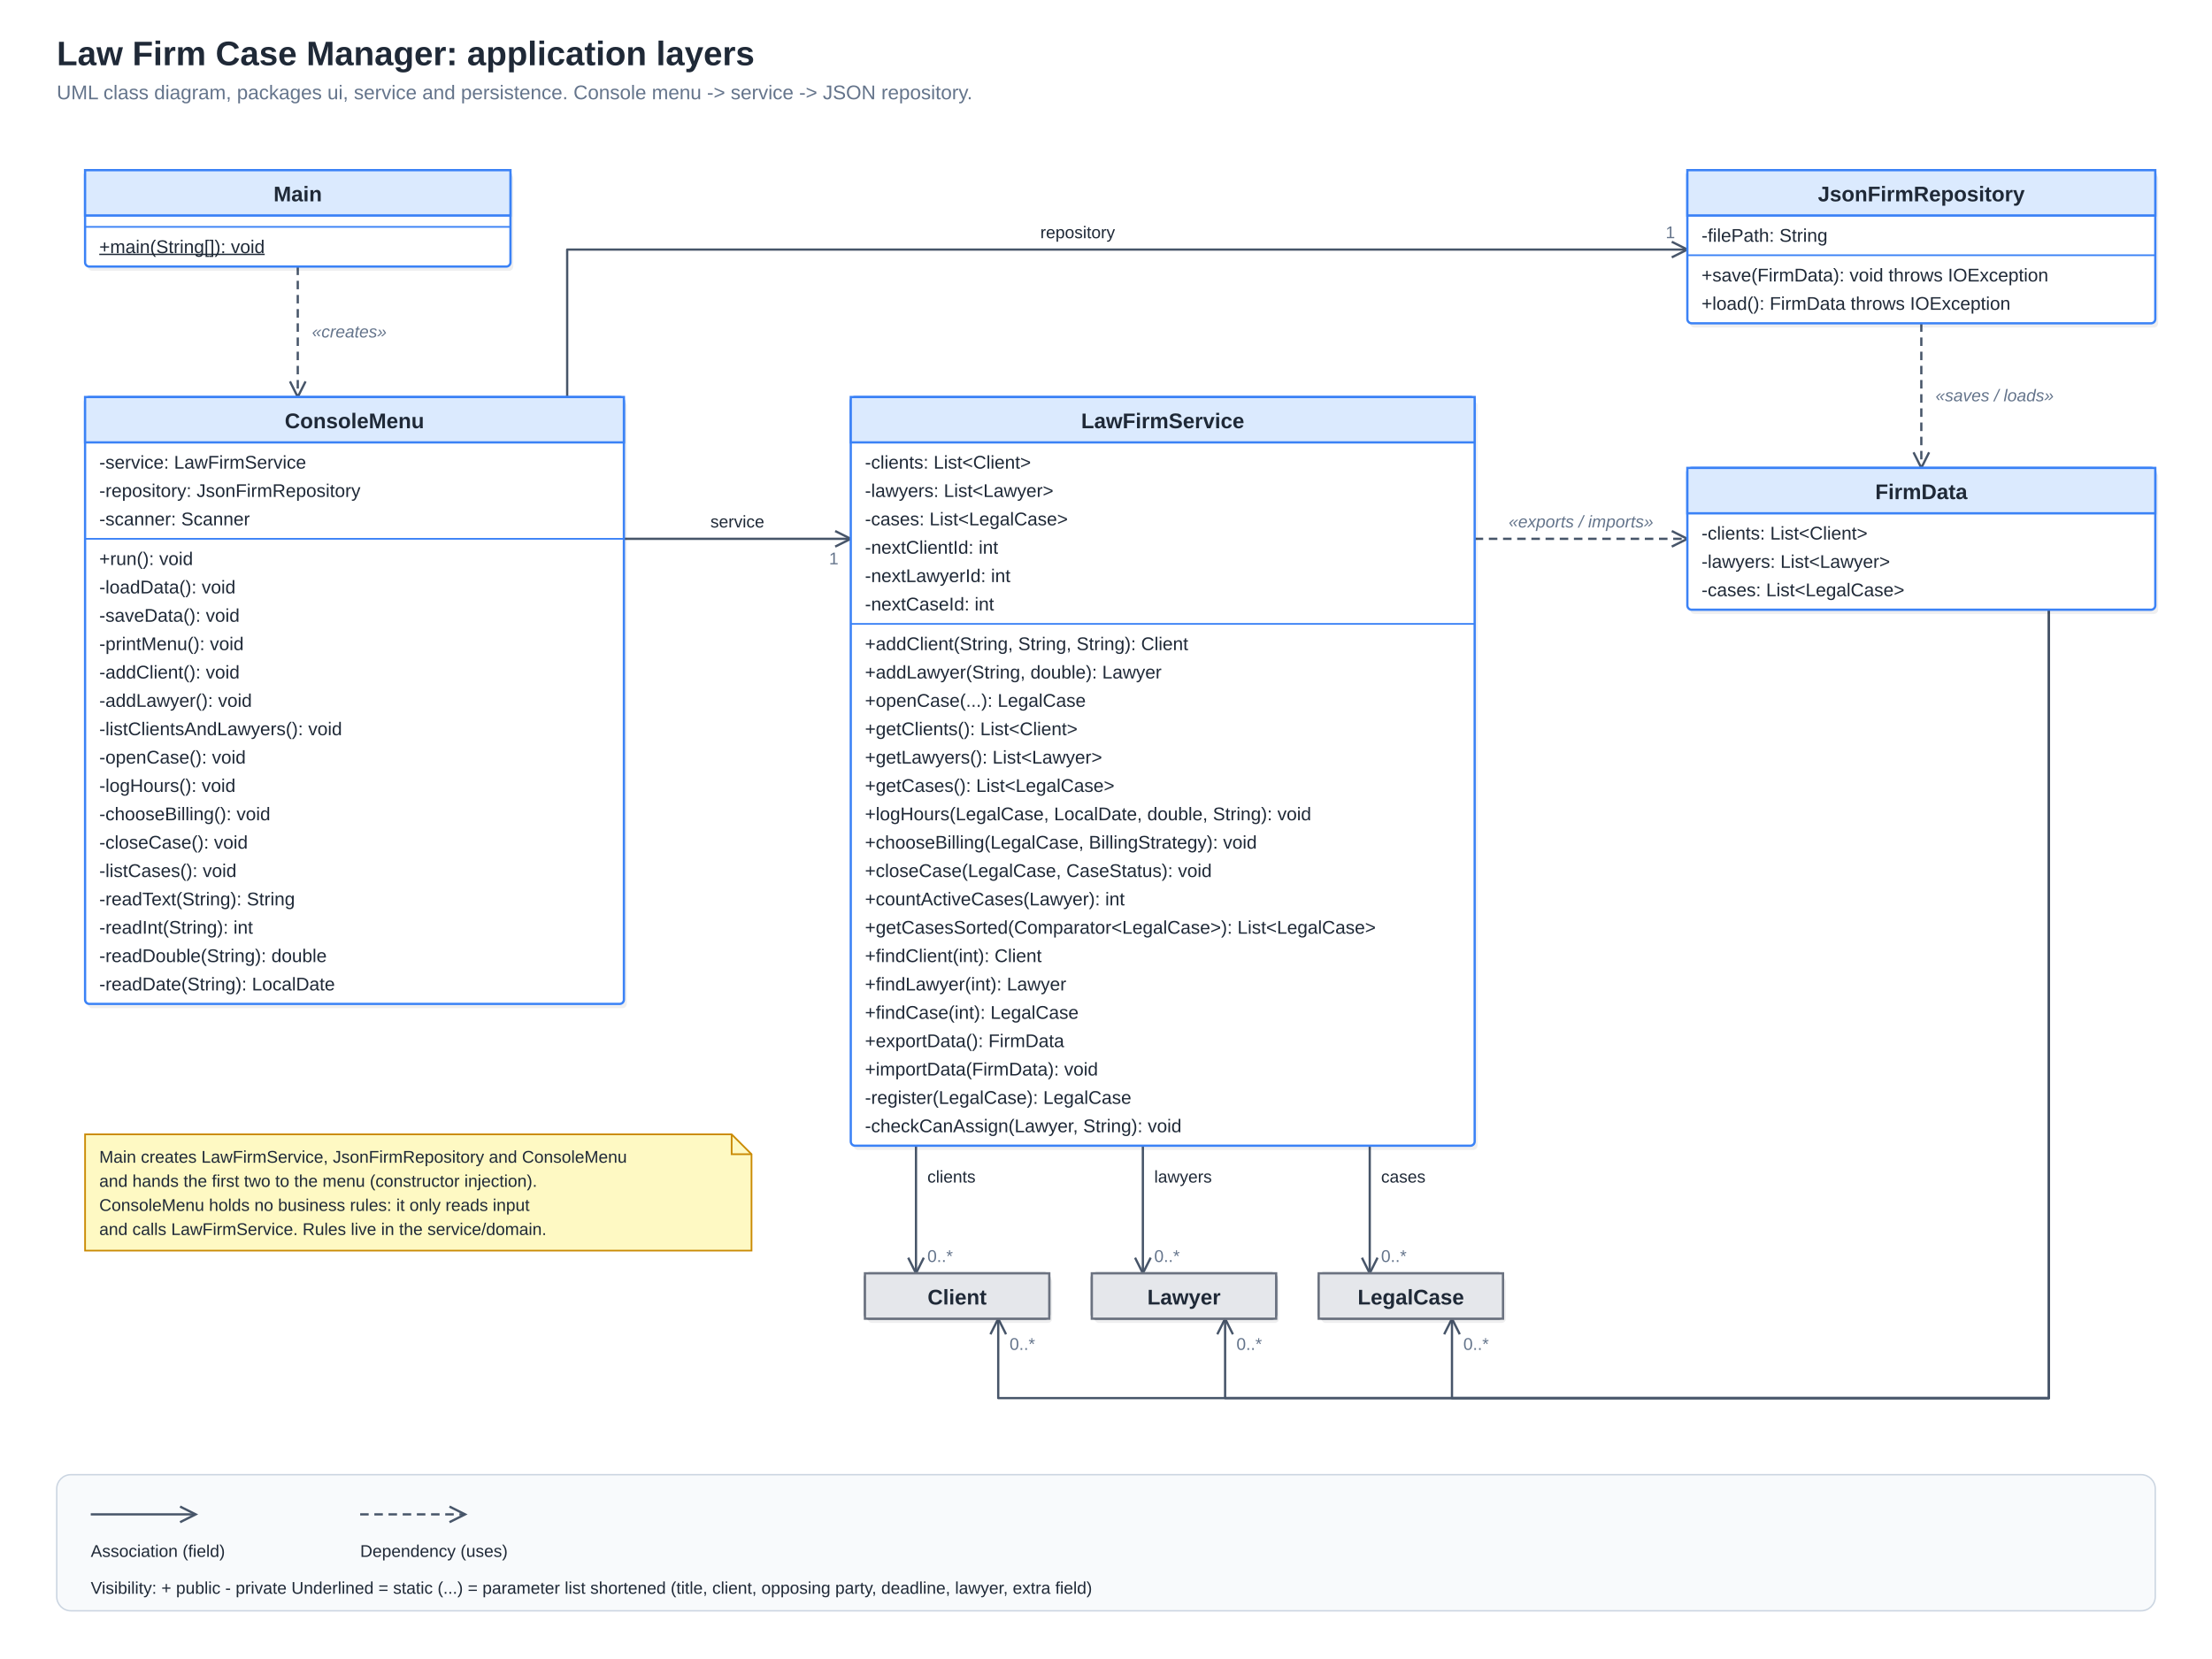
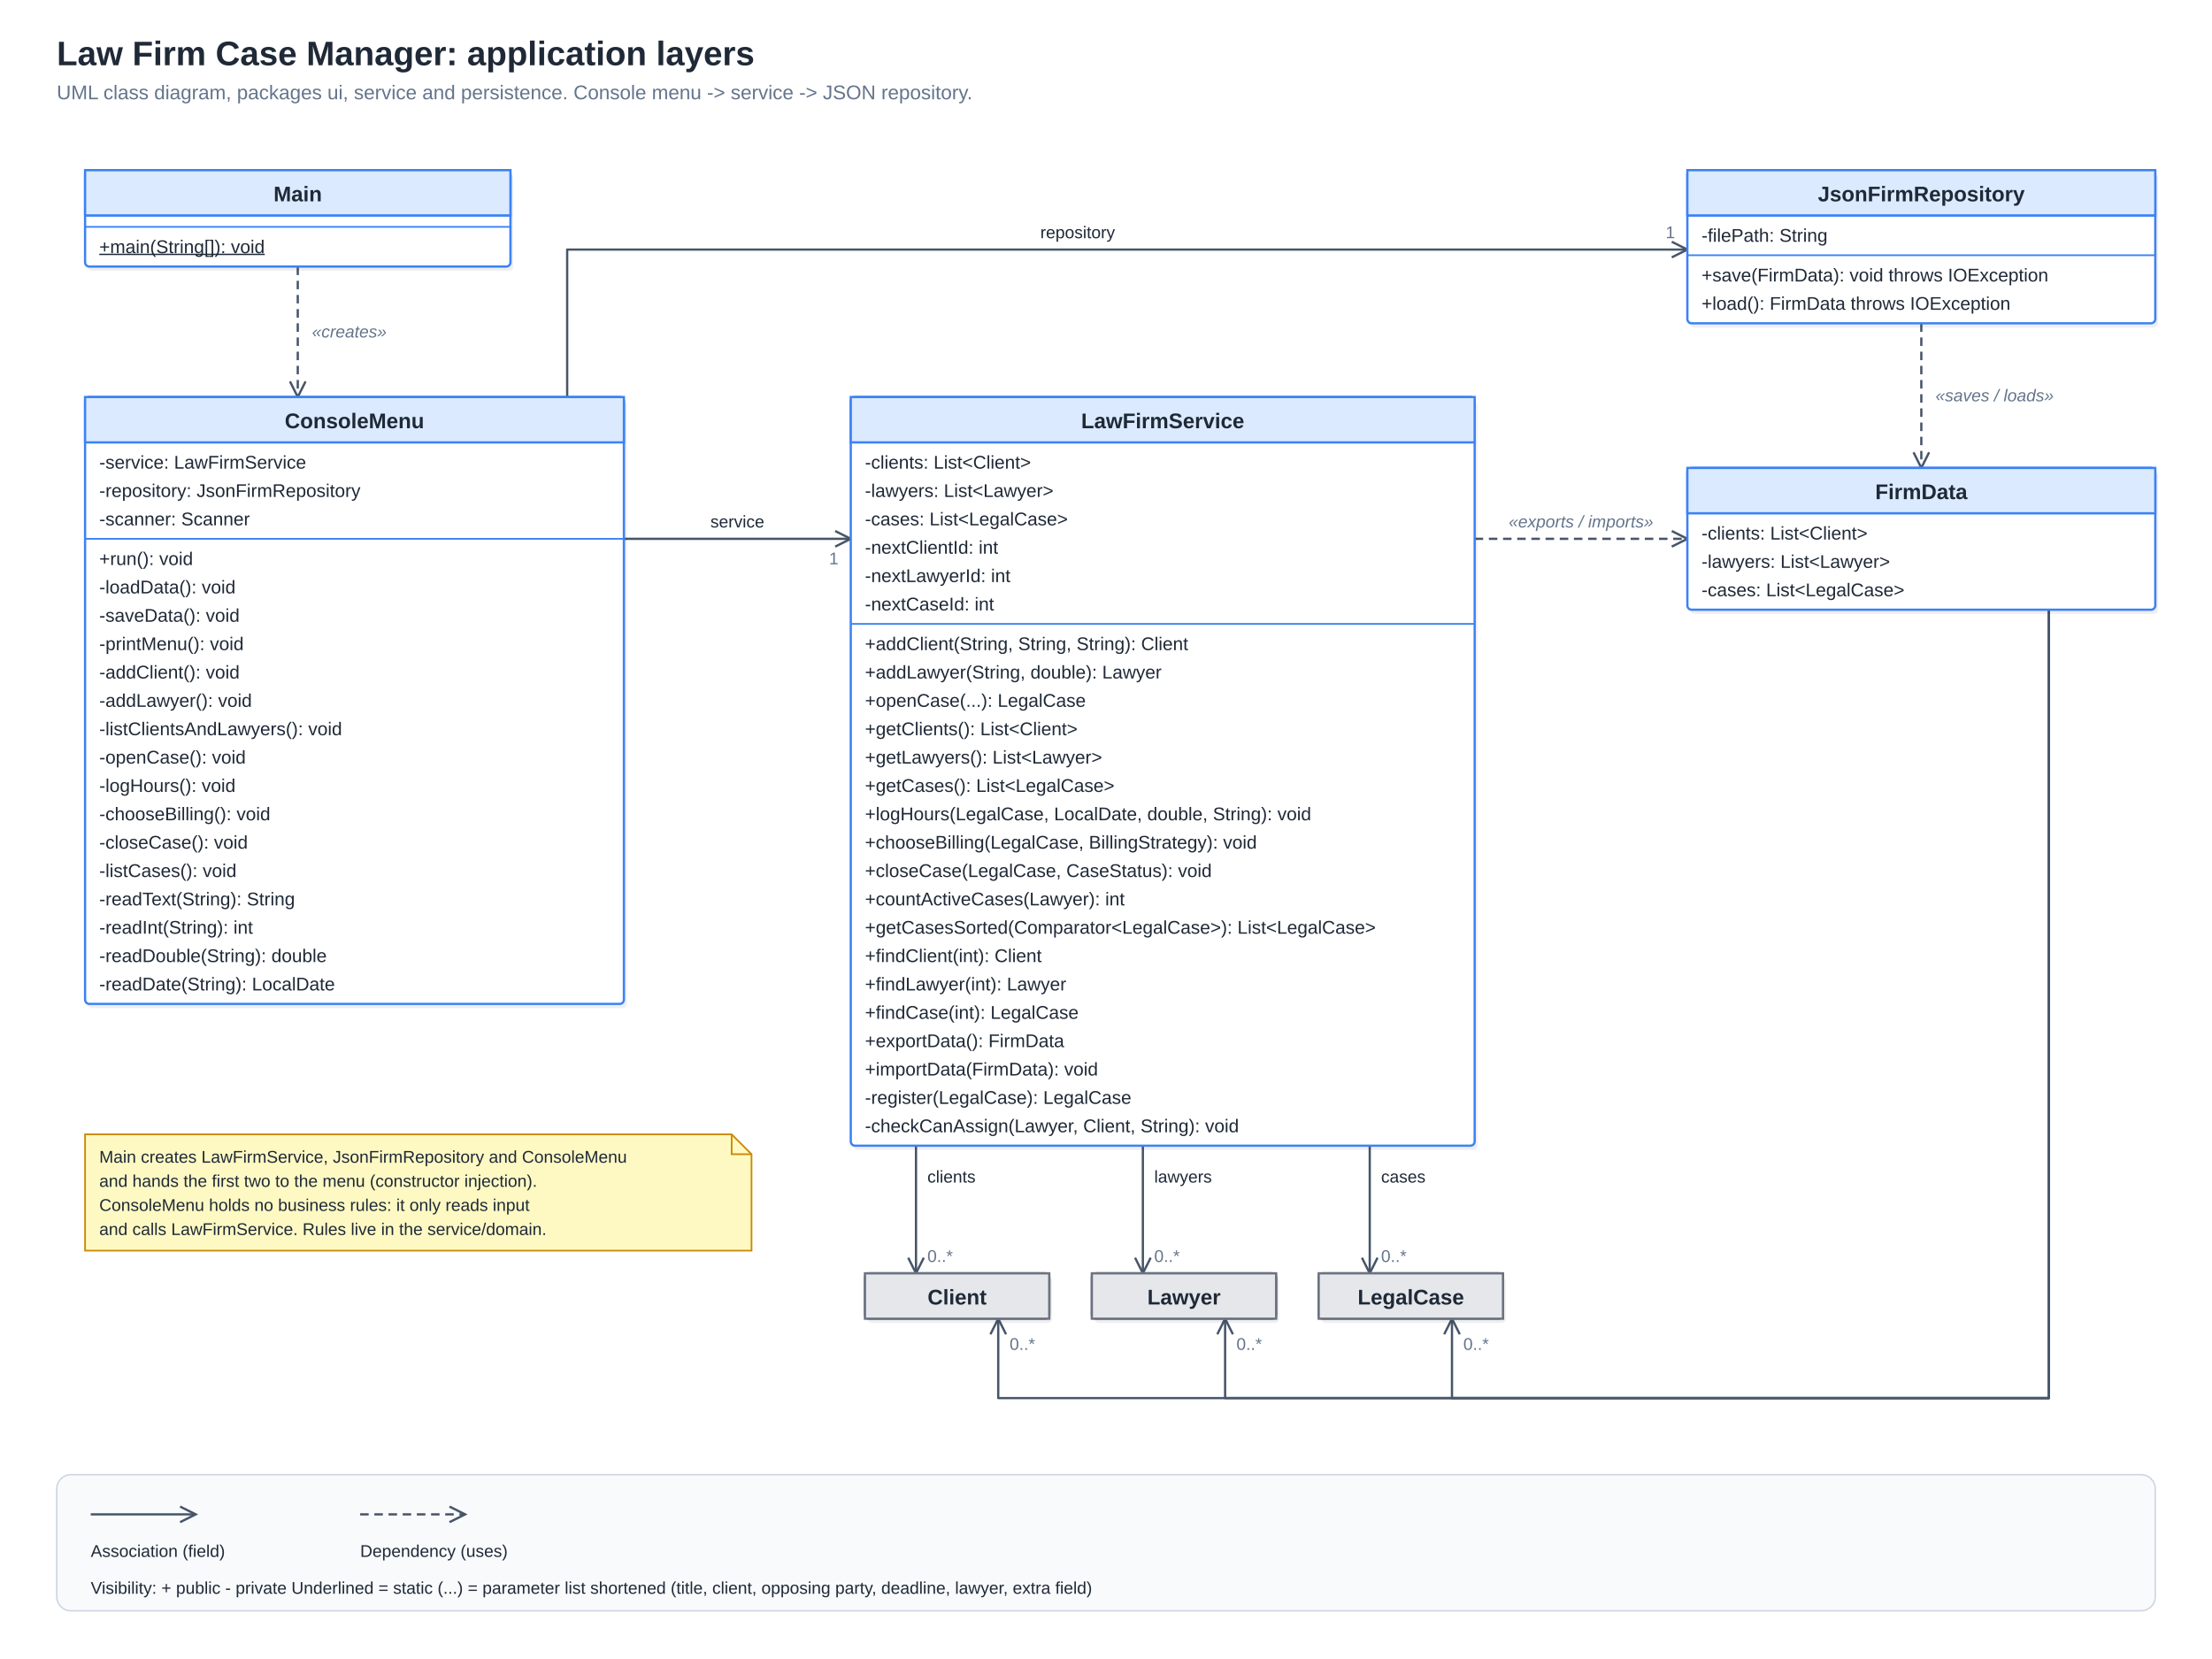
<svg xmlns="http://www.w3.org/2000/svg" width="1560" height="1170" viewBox="0 0 1560 1170" font-family="Liberation Sans, Arial, Helvetica, sans-serif">
  <rect width="100%" height="100%" fill="#FFFFFF" />
  <text x="40" y="46" font-size="24" font-weight="700" fill="#1F2937">Law Firm Case Manager: application layers</text>
  <text x="40" y="70" font-size="14" fill="#64748B">UML class diagram, packages ui, service and persistence. Console menu -&gt; service -&gt; JSON repository.</text>
  <rect x="40" y="1040" width="1480" height="96" rx="10" fill="#F8FAFC" stroke="#CBD5E1" />
  <polyline points="210,188 210,280" fill="none" stroke="#475569" stroke-width="1.6" stroke-dasharray="6 4" stroke-linejoin="round" />
  <polyline points="204.5,269 210,280 215.5,269" fill="none" stroke="#475569" stroke-width="1.6" />
  <polyline points="440,380 600,380" fill="none" stroke="#475569" stroke-width="1.6" stroke-linejoin="round" />
  <polyline points="589,385.5 600,380 589,374.5" fill="none" stroke="#475569" stroke-width="1.6" />
  <polyline points="400,280 400,176 1190,176" fill="none" stroke="#475569" stroke-width="1.6" stroke-linejoin="round" />
  <polyline points="1179,181.5 1190,176 1179,170.5" fill="none" stroke="#475569" stroke-width="1.6" />
  <polyline points="1040,380 1190,380" fill="none" stroke="#475569" stroke-width="1.6" stroke-dasharray="6 4" stroke-linejoin="round" />
  <polyline points="1179,385.5 1190,380 1179,374.5" fill="none" stroke="#475569" stroke-width="1.6" />
  <polyline points="1355,228 1355,330" fill="none" stroke="#475569" stroke-width="1.6" stroke-dasharray="6 4" stroke-linejoin="round" />
  <polyline points="1349.5,319 1355,330 1360.5,319" fill="none" stroke="#475569" stroke-width="1.6" />
  <polyline points="646,808 646,898" fill="none" stroke="#475569" stroke-width="1.6" stroke-linejoin="round" />
  <polyline points="640.5,887 646,898 651.5,887" fill="none" stroke="#475569" stroke-width="1.6" />
  <polyline points="806,808 806,898" fill="none" stroke="#475569" stroke-width="1.6" stroke-linejoin="round" />
  <polyline points="800.5,887 806,898 811.5,887" fill="none" stroke="#475569" stroke-width="1.6" />
  <polyline points="966,808 966,898" fill="none" stroke="#475569" stroke-width="1.6" stroke-linejoin="round" />
  <polyline points="960.5,887 966,898 971.5,887" fill="none" stroke="#475569" stroke-width="1.6" />
  <polyline points="1445,430 1445,986 704,986 704,930" fill="none" stroke="#475569" stroke-width="1.6" stroke-linejoin="round" />
  <polyline points="709.5,941 704,930 698.5,941" fill="none" stroke="#475569" stroke-width="1.6" />
  <polyline points="1445,430 1445,986 864,986 864,930" fill="none" stroke="#475569" stroke-width="1.6" stroke-linejoin="round" />
  <polyline points="869.5,941 864,930 858.5,941" fill="none" stroke="#475569" stroke-width="1.6" />
  <polyline points="1445,430 1445,986 1024,986 1024,930" fill="none" stroke="#475569" stroke-width="1.6" stroke-linejoin="round" />
  <polyline points="1029.5,941 1024,930 1018.5,941" fill="none" stroke="#475569" stroke-width="1.6" />
  <polyline points="64,1068 138,1068" fill="none" stroke="#475569" stroke-width="1.6" stroke-linejoin="round" />
  <polyline points="127,1073.5 138,1068 127,1062.5" fill="none" stroke="#475569" stroke-width="1.6" />
  <polyline points="254,1068 328,1068" fill="none" stroke="#475569" stroke-width="1.6" stroke-dasharray="6 4" stroke-linejoin="round" />
  <polyline points="317,1073.5 328,1068 317,1062.5" fill="none" stroke="#475569" stroke-width="1.6" />
  <rect x="62" y="123" width="300" height="68" rx="3" fill="#0F172A" fill-opacity="0.07" stroke="none" stroke-width="1.6" />
  <rect x="60" y="120" width="300" height="68" rx="3" fill="#FFFFFF" stroke="#3B82F6" stroke-width="1.6" />
  <path d="M60 120 h300 v32 h-300 z" fill="#DBEAFE" stroke="#3B82F6" stroke-width="1.6" />
  <text x="210" y="142" font-size="15" font-weight="700" text-anchor="middle" fill="#1F2937">Main</text>
  <line x1="60" y1="152" x2="360" y2="152" stroke="#3B82F6" stroke-width="1.2" />
  <line x1="60" y1="160" x2="360" y2="160" stroke="#3B82F6" stroke-width="1.2" />
  <text x="70" y="178.5" font-size="13" fill="#1F2937" text-decoration="underline">+main(String[]): void</text>
  <rect x="62" y="283" width="380" height="428" rx="3" fill="#0F172A" fill-opacity="0.07" stroke="none" stroke-width="1.6" />
  <rect x="60" y="280" width="380" height="428" rx="3" fill="#FFFFFF" stroke="#3B82F6" stroke-width="1.6" />
  <path d="M60 280 h380 v32 h-380 z" fill="#DBEAFE" stroke="#3B82F6" stroke-width="1.6" />
  <text x="250" y="302" font-size="15" font-weight="700" text-anchor="middle" fill="#1F2937">ConsoleMenu</text>
  <line x1="60" y1="312" x2="440" y2="312" stroke="#3B82F6" stroke-width="1.2" />
  <text x="70" y="330.5" font-size="13" fill="#1F2937">-service: LawFirmService</text>
  <text x="70" y="350.5" font-size="13" fill="#1F2937">-repository: JsonFirmRepository</text>
  <text x="70" y="370.5" font-size="13" fill="#1F2937">-scanner: Scanner</text>
  <line x1="60" y1="380" x2="440" y2="380" stroke="#3B82F6" stroke-width="1.2" />
  <text x="70" y="398.5" font-size="13" fill="#1F2937">+run(): void</text>
  <text x="70" y="418.5" font-size="13" fill="#1F2937">-loadData(): void</text>
  <text x="70" y="438.5" font-size="13" fill="#1F2937">-saveData(): void</text>
  <text x="70" y="458.5" font-size="13" fill="#1F2937">-printMenu(): void</text>
  <text x="70" y="478.5" font-size="13" fill="#1F2937">-addClient(): void</text>
  <text x="70" y="498.5" font-size="13" fill="#1F2937">-addLawyer(): void</text>
  <text x="70" y="518.5" font-size="13" fill="#1F2937">-listClientsAndLawyers(): void</text>
  <text x="70" y="538.5" font-size="13" fill="#1F2937">-openCase(): void</text>
  <text x="70" y="558.5" font-size="13" fill="#1F2937">-logHours(): void</text>
  <text x="70" y="578.5" font-size="13" fill="#1F2937">-chooseBilling(): void</text>
  <text x="70" y="598.5" font-size="13" fill="#1F2937">-closeCase(): void</text>
  <text x="70" y="618.5" font-size="13" fill="#1F2937">-listCases(): void</text>
  <text x="70" y="638.5" font-size="13" fill="#1F2937">-readText(String): String</text>
  <text x="70" y="658.5" font-size="13" fill="#1F2937">-readInt(String): int</text>
  <text x="70" y="678.5" font-size="13" fill="#1F2937">-readDouble(String): double</text>
  <text x="70" y="698.5" font-size="13" fill="#1F2937">-readDate(String): LocalDate</text>
  <rect x="602" y="283" width="440" height="528" rx="3" fill="#0F172A" fill-opacity="0.07" stroke="none" stroke-width="1.6" />
  <rect x="600" y="280" width="440" height="528" rx="3" fill="#FFFFFF" stroke="#3B82F6" stroke-width="1.6" />
  <path d="M600 280 h440 v32 h-440 z" fill="#DBEAFE" stroke="#3B82F6" stroke-width="1.6" />
  <text x="820" y="302" font-size="15" font-weight="700" text-anchor="middle" fill="#1F2937">LawFirmService</text>
  <line x1="600" y1="312" x2="1040" y2="312" stroke="#3B82F6" stroke-width="1.2" />
  <text x="610" y="330.5" font-size="13" fill="#1F2937">-clients: List&lt;Client&gt;</text>
  <text x="610" y="350.5" font-size="13" fill="#1F2937">-lawyers: List&lt;Lawyer&gt;</text>
  <text x="610" y="370.5" font-size="13" fill="#1F2937">-cases: List&lt;LegalCase&gt;</text>
  <text x="610" y="390.5" font-size="13" fill="#1F2937">-nextClientId: int</text>
  <text x="610" y="410.5" font-size="13" fill="#1F2937">-nextLawyerId: int</text>
  <text x="610" y="430.5" font-size="13" fill="#1F2937">-nextCaseId: int</text>
  <line x1="600" y1="440" x2="1040" y2="440" stroke="#3B82F6" stroke-width="1.2" />
  <text x="610" y="458.5" font-size="13" fill="#1F2937">+addClient(String, String, String): Client</text>
  <text x="610" y="478.5" font-size="13" fill="#1F2937">+addLawyer(String, double): Lawyer</text>
  <text x="610" y="498.5" font-size="13" fill="#1F2937">+openCase(...): LegalCase</text>
  <text x="610" y="518.5" font-size="13" fill="#1F2937">+getClients(): List&lt;Client&gt;</text>
  <text x="610" y="538.5" font-size="13" fill="#1F2937">+getLawyers(): List&lt;Lawyer&gt;</text>
  <text x="610" y="558.5" font-size="13" fill="#1F2937">+getCases(): List&lt;LegalCase&gt;</text>
  <text x="610" y="578.5" font-size="13" fill="#1F2937">+logHours(LegalCase, LocalDate, double, String): void</text>
  <text x="610" y="598.5" font-size="13" fill="#1F2937">+chooseBilling(LegalCase, BillingStrategy): void</text>
  <text x="610" y="618.5" font-size="13" fill="#1F2937">+closeCase(LegalCase, CaseStatus): void</text>
  <text x="610" y="638.5" font-size="13" fill="#1F2937">+countActiveCases(Lawyer): int</text>
  <text x="610" y="658.5" font-size="13" fill="#1F2937">+getCasesSorted(Comparator&lt;LegalCase&gt;): List&lt;LegalCase&gt;</text>
  <text x="610" y="678.5" font-size="13" fill="#1F2937">+findClient(int): Client</text>
  <text x="610" y="698.5" font-size="13" fill="#1F2937">+findLawyer(int): Lawyer</text>
  <text x="610" y="718.5" font-size="13" fill="#1F2937">+findCase(int): LegalCase</text>
  <text x="610" y="738.5" font-size="13" fill="#1F2937">+exportData(): FirmData</text>
  <text x="610" y="758.5" font-size="13" fill="#1F2937">+importData(FirmData): void</text>
  <text x="610" y="778.5" font-size="13" fill="#1F2937">-register(LegalCase): LegalCase</text>
-   <text x="610" y="798.5" font-size="13" fill="#1F2937">-checkCanAssign(Lawyer, String): void</text>
+   <text x="610" y="798.5" font-size="13" fill="#1F2937">-checkCanAssign(Lawyer, Client, String): void</text>
  <rect x="1192" y="123" width="330" height="108" rx="3" fill="#0F172A" fill-opacity="0.07" stroke="none" stroke-width="1.6" />
  <rect x="1190" y="120" width="330" height="108" rx="3" fill="#FFFFFF" stroke="#3B82F6" stroke-width="1.6" />
  <path d="M1190 120 h330 v32 h-330 z" fill="#DBEAFE" stroke="#3B82F6" stroke-width="1.6" />
  <text x="1355" y="142" font-size="15" font-weight="700" text-anchor="middle" fill="#1F2937">JsonFirmRepository</text>
  <line x1="1190" y1="152" x2="1520" y2="152" stroke="#3B82F6" stroke-width="1.2" />
  <text x="1200" y="170.5" font-size="13" fill="#1F2937">-filePath: String</text>
  <line x1="1190" y1="180" x2="1520" y2="180" stroke="#3B82F6" stroke-width="1.2" />
  <text x="1200" y="198.5" font-size="13" fill="#1F2937">+save(FirmData): void  throws IOException</text>
  <text x="1200" y="218.5" font-size="13" fill="#1F2937">+load(): FirmData  throws IOException</text>
  <rect x="1192" y="333" width="330" height="100" rx="3" fill="#0F172A" fill-opacity="0.07" stroke="none" stroke-width="1.6" />
  <rect x="1190" y="330" width="330" height="100" rx="3" fill="#FFFFFF" stroke="#3B82F6" stroke-width="1.6" />
  <path d="M1190 330 h330 v32 h-330 z" fill="#DBEAFE" stroke="#3B82F6" stroke-width="1.6" />
  <text x="1355" y="352" font-size="15" font-weight="700" text-anchor="middle" fill="#1F2937">FirmData</text>
  <line x1="1190" y1="362" x2="1520" y2="362" stroke="#3B82F6" stroke-width="1.2" />
  <text x="1200" y="380.5" font-size="13" fill="#1F2937">-clients: List&lt;Client&gt;</text>
  <text x="1200" y="400.5" font-size="13" fill="#1F2937">-lawyers: List&lt;Lawyer&gt;</text>
  <text x="1200" y="420.5" font-size="13" fill="#1F2937">-cases: List&lt;LegalCase&gt;</text>
  <rect x="612" y="901" width="130" height="32" rx="3" fill="#0F172A" fill-opacity="0.07" stroke="none" stroke-width="1.6" />
  <rect x="610" y="898" width="130" height="32" rx="3" fill="#F9FAFB" stroke="#6B7280" stroke-width="1.6" />
  <path d="M610 898 h130 v32 h-130 z" fill="#E5E7EB" stroke="#6B7280" stroke-width="1.6" />
  <text x="675" y="920" font-size="15" font-weight="700" text-anchor="middle" fill="#1F2937">Client</text>
  <rect x="772" y="901" width="130" height="32" rx="3" fill="#0F172A" fill-opacity="0.07" stroke="none" stroke-width="1.6" />
  <rect x="770" y="898" width="130" height="32" rx="3" fill="#F9FAFB" stroke="#6B7280" stroke-width="1.6" />
  <path d="M770 898 h130 v32 h-130 z" fill="#E5E7EB" stroke="#6B7280" stroke-width="1.6" />
  <text x="835" y="920" font-size="15" font-weight="700" text-anchor="middle" fill="#1F2937">Lawyer</text>
  <rect x="932" y="901" width="130" height="32" rx="3" fill="#0F172A" fill-opacity="0.07" stroke="none" stroke-width="1.6" />
  <rect x="930" y="898" width="130" height="32" rx="3" fill="#F9FAFB" stroke="#6B7280" stroke-width="1.6" />
  <path d="M930 898 h130 v32 h-130 z" fill="#E5E7EB" stroke="#6B7280" stroke-width="1.6" />
  <text x="995" y="920" font-size="15" font-weight="700" text-anchor="middle" fill="#1F2937">LegalCase</text>
  <path d="M60 800 h456 l14 14 v68 h-470 z" fill="#FEF9C3" stroke="#CA8A04" stroke-width="1.2" />
  <path d="M516 800 v14 h14" fill="none" stroke="#CA8A04" stroke-width="1.2" />
  <text x="70" y="820" font-size="12" fill="#1F2937">Main creates LawFirmService, JsonFirmRepository and ConsoleMenu</text>
  <text x="70" y="837" font-size="12" fill="#1F2937">and hands the first two to the menu (constructor injection).</text>
  <text x="70" y="854" font-size="12" fill="#1F2937">ConsoleMenu holds no business rules: it only reads input</text>
  <text x="70" y="871" font-size="12" fill="#1F2937">and calls LawFirmService. Rules live in the service/domain.</text>
  <text x="220" y="238" font-size="12" text-anchor="start" fill="#64748B" font-style="italic">«creates»</text>
  <text x="520" y="372" font-size="12" text-anchor="middle" fill="#1F2937">service</text>
  <text x="588" y="398" font-size="12" text-anchor="middle" fill="#64748B">1</text>
  <text x="760" y="168" font-size="12" text-anchor="middle" fill="#1F2937">repository</text>
  <text x="1178" y="168" font-size="12" text-anchor="middle" fill="#64748B">1</text>
  <text x="1115" y="372" font-size="12" text-anchor="middle" fill="#64748B" font-style="italic">«exports / imports»</text>
  <text x="1365" y="283" font-size="12" text-anchor="start" fill="#64748B" font-style="italic">«saves / loads»</text>
  <text x="654" y="834" font-size="12" text-anchor="start" fill="#1F2937">clients</text>
  <text x="654" y="890" font-size="12" text-anchor="start" fill="#64748B">0..*</text>
  <text x="814" y="834" font-size="12" text-anchor="start" fill="#1F2937">lawyers</text>
  <text x="814" y="890" font-size="12" text-anchor="start" fill="#64748B">0..*</text>
  <text x="974" y="834" font-size="12" text-anchor="start" fill="#1F2937">cases</text>
  <text x="974" y="890" font-size="12" text-anchor="start" fill="#64748B">0..*</text>
  <text x="712" y="952" font-size="12" text-anchor="start" fill="#64748B">0..*</text>
  <text x="872" y="952" font-size="12" text-anchor="start" fill="#64748B">0..*</text>
  <text x="1032" y="952" font-size="12" text-anchor="start" fill="#64748B">0..*</text>
  <text x="64" y="1098" font-size="12" text-anchor="start" fill="#1F2937">Association (field)</text>
  <text x="254" y="1098" font-size="12" text-anchor="start" fill="#1F2937">Dependency (uses)</text>
  <text x="64" y="1124" font-size="12" text-anchor="start" fill="#1F2937">Visibility:  + public   - private      Underlined = static      (...) = parameter list shortened (title, client, opposing party, deadline, lawyer, extra field)</text>
</svg>
